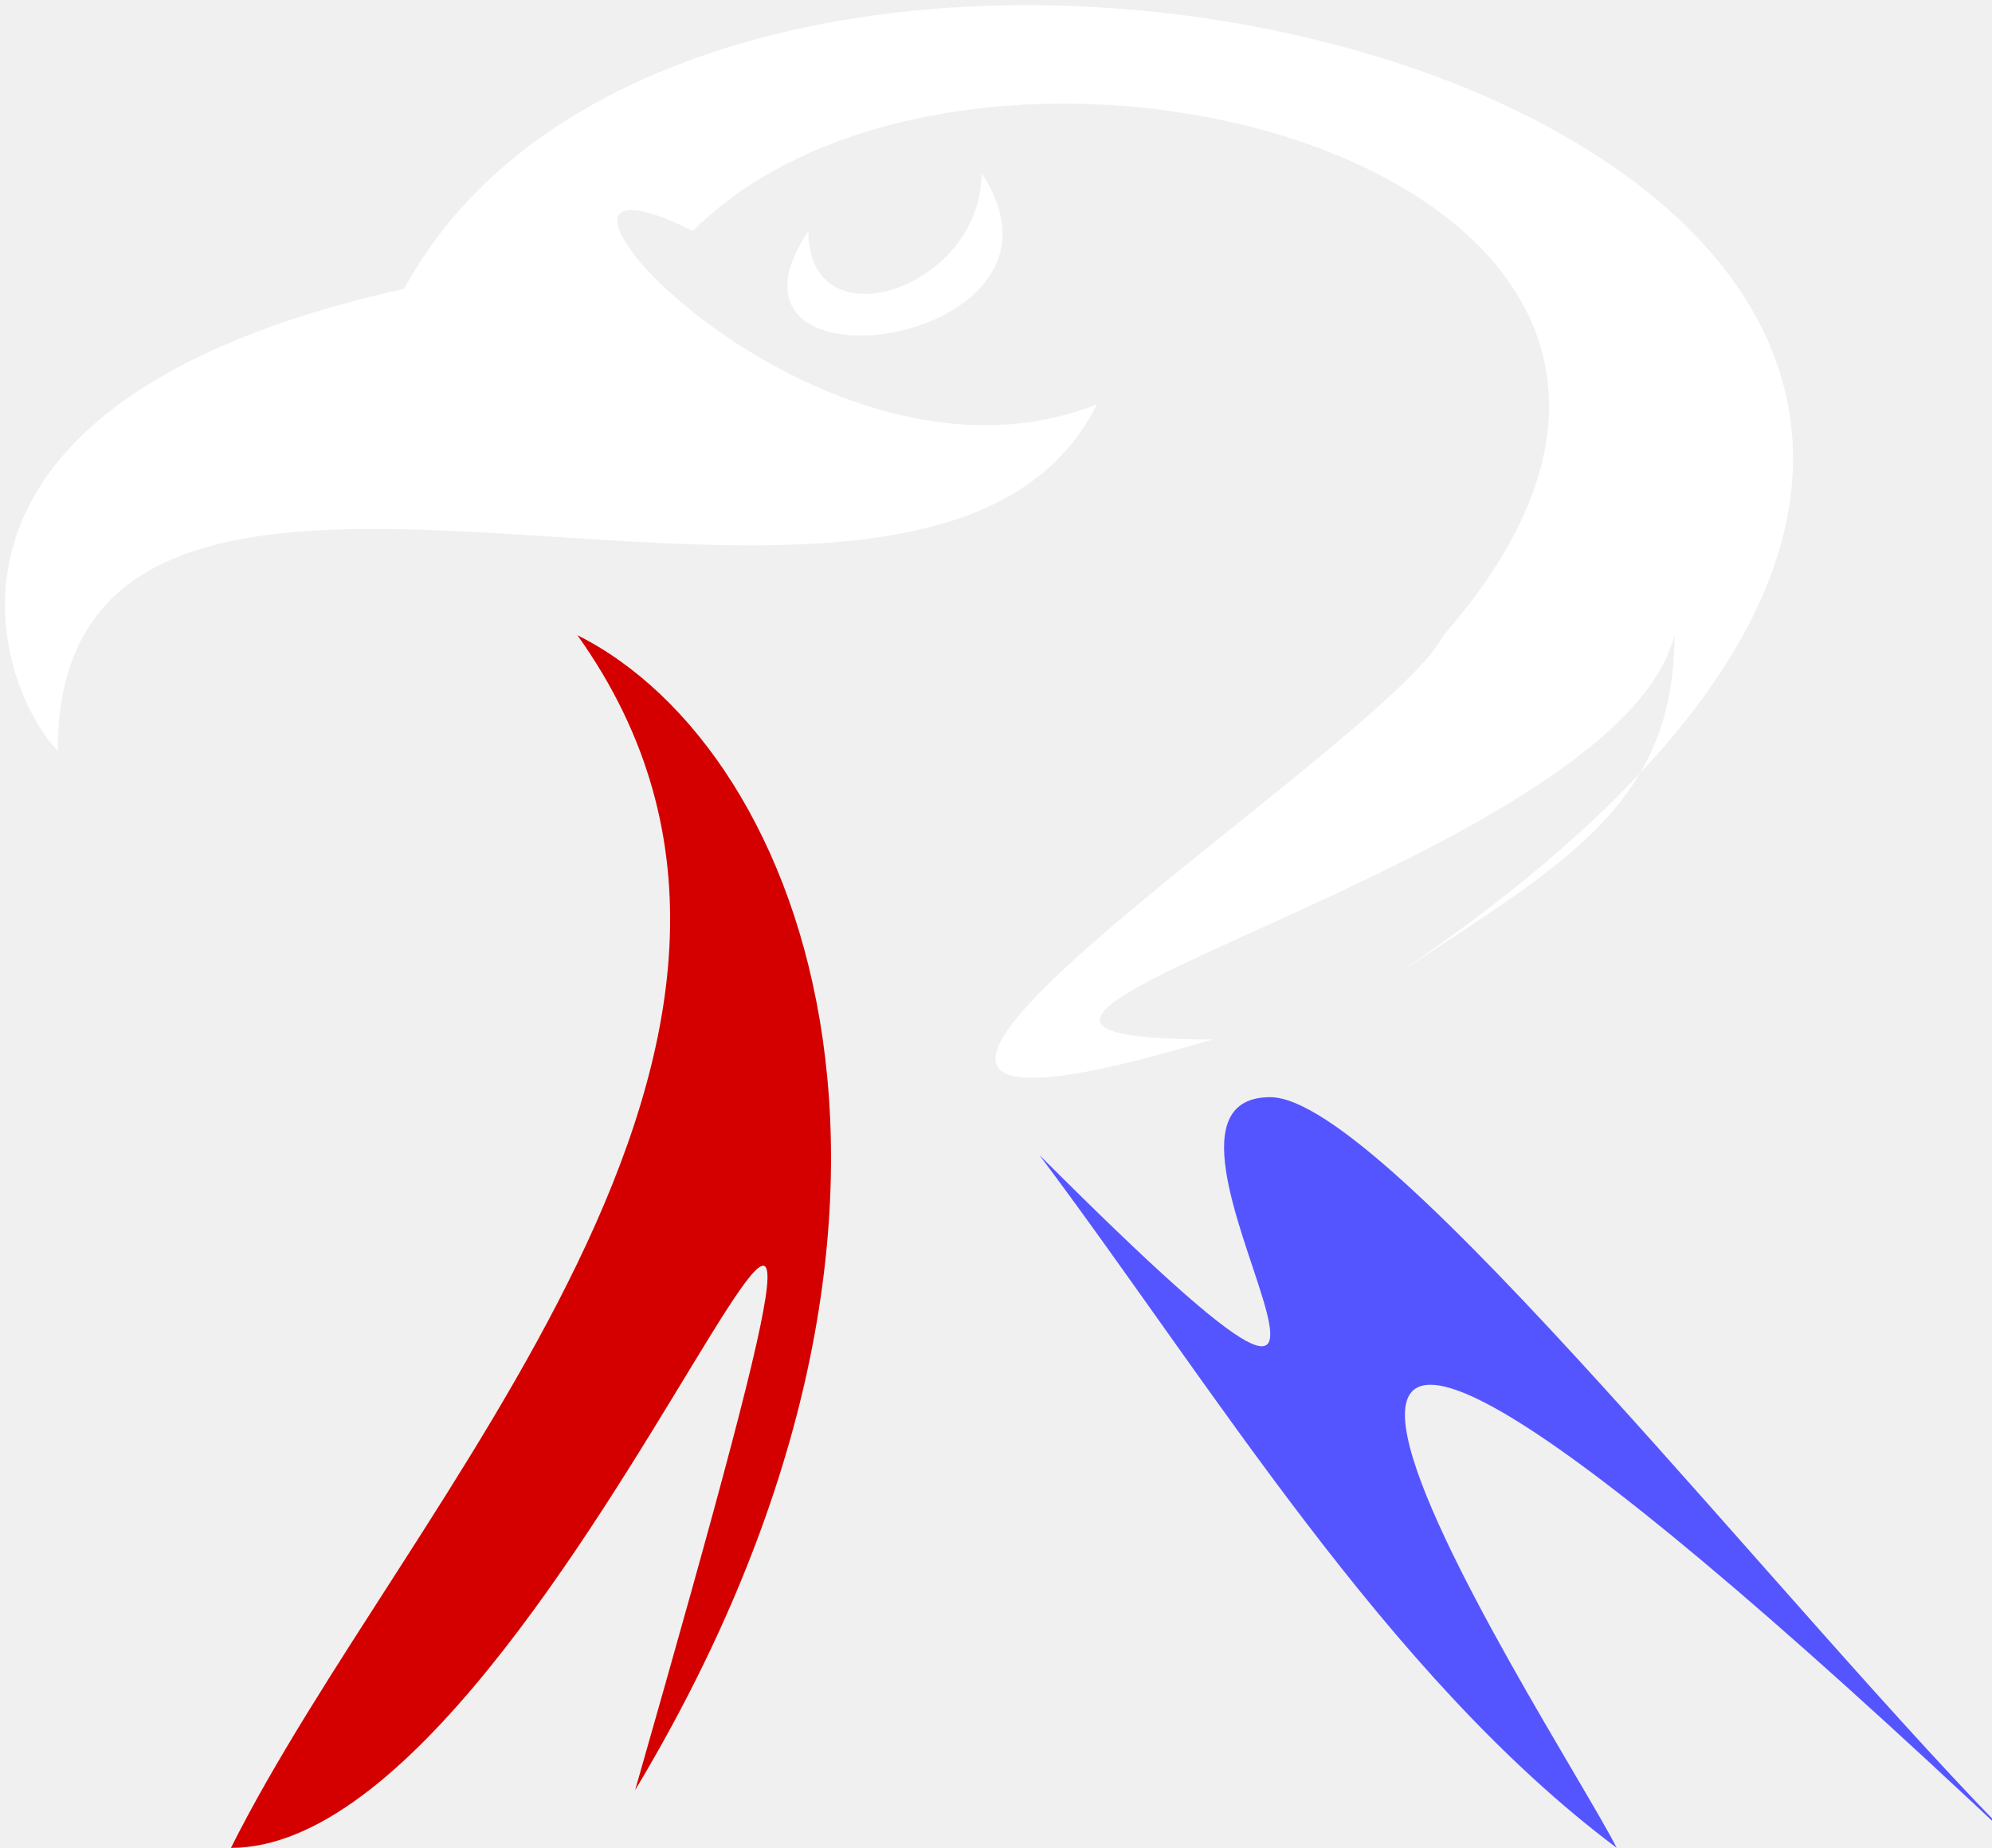
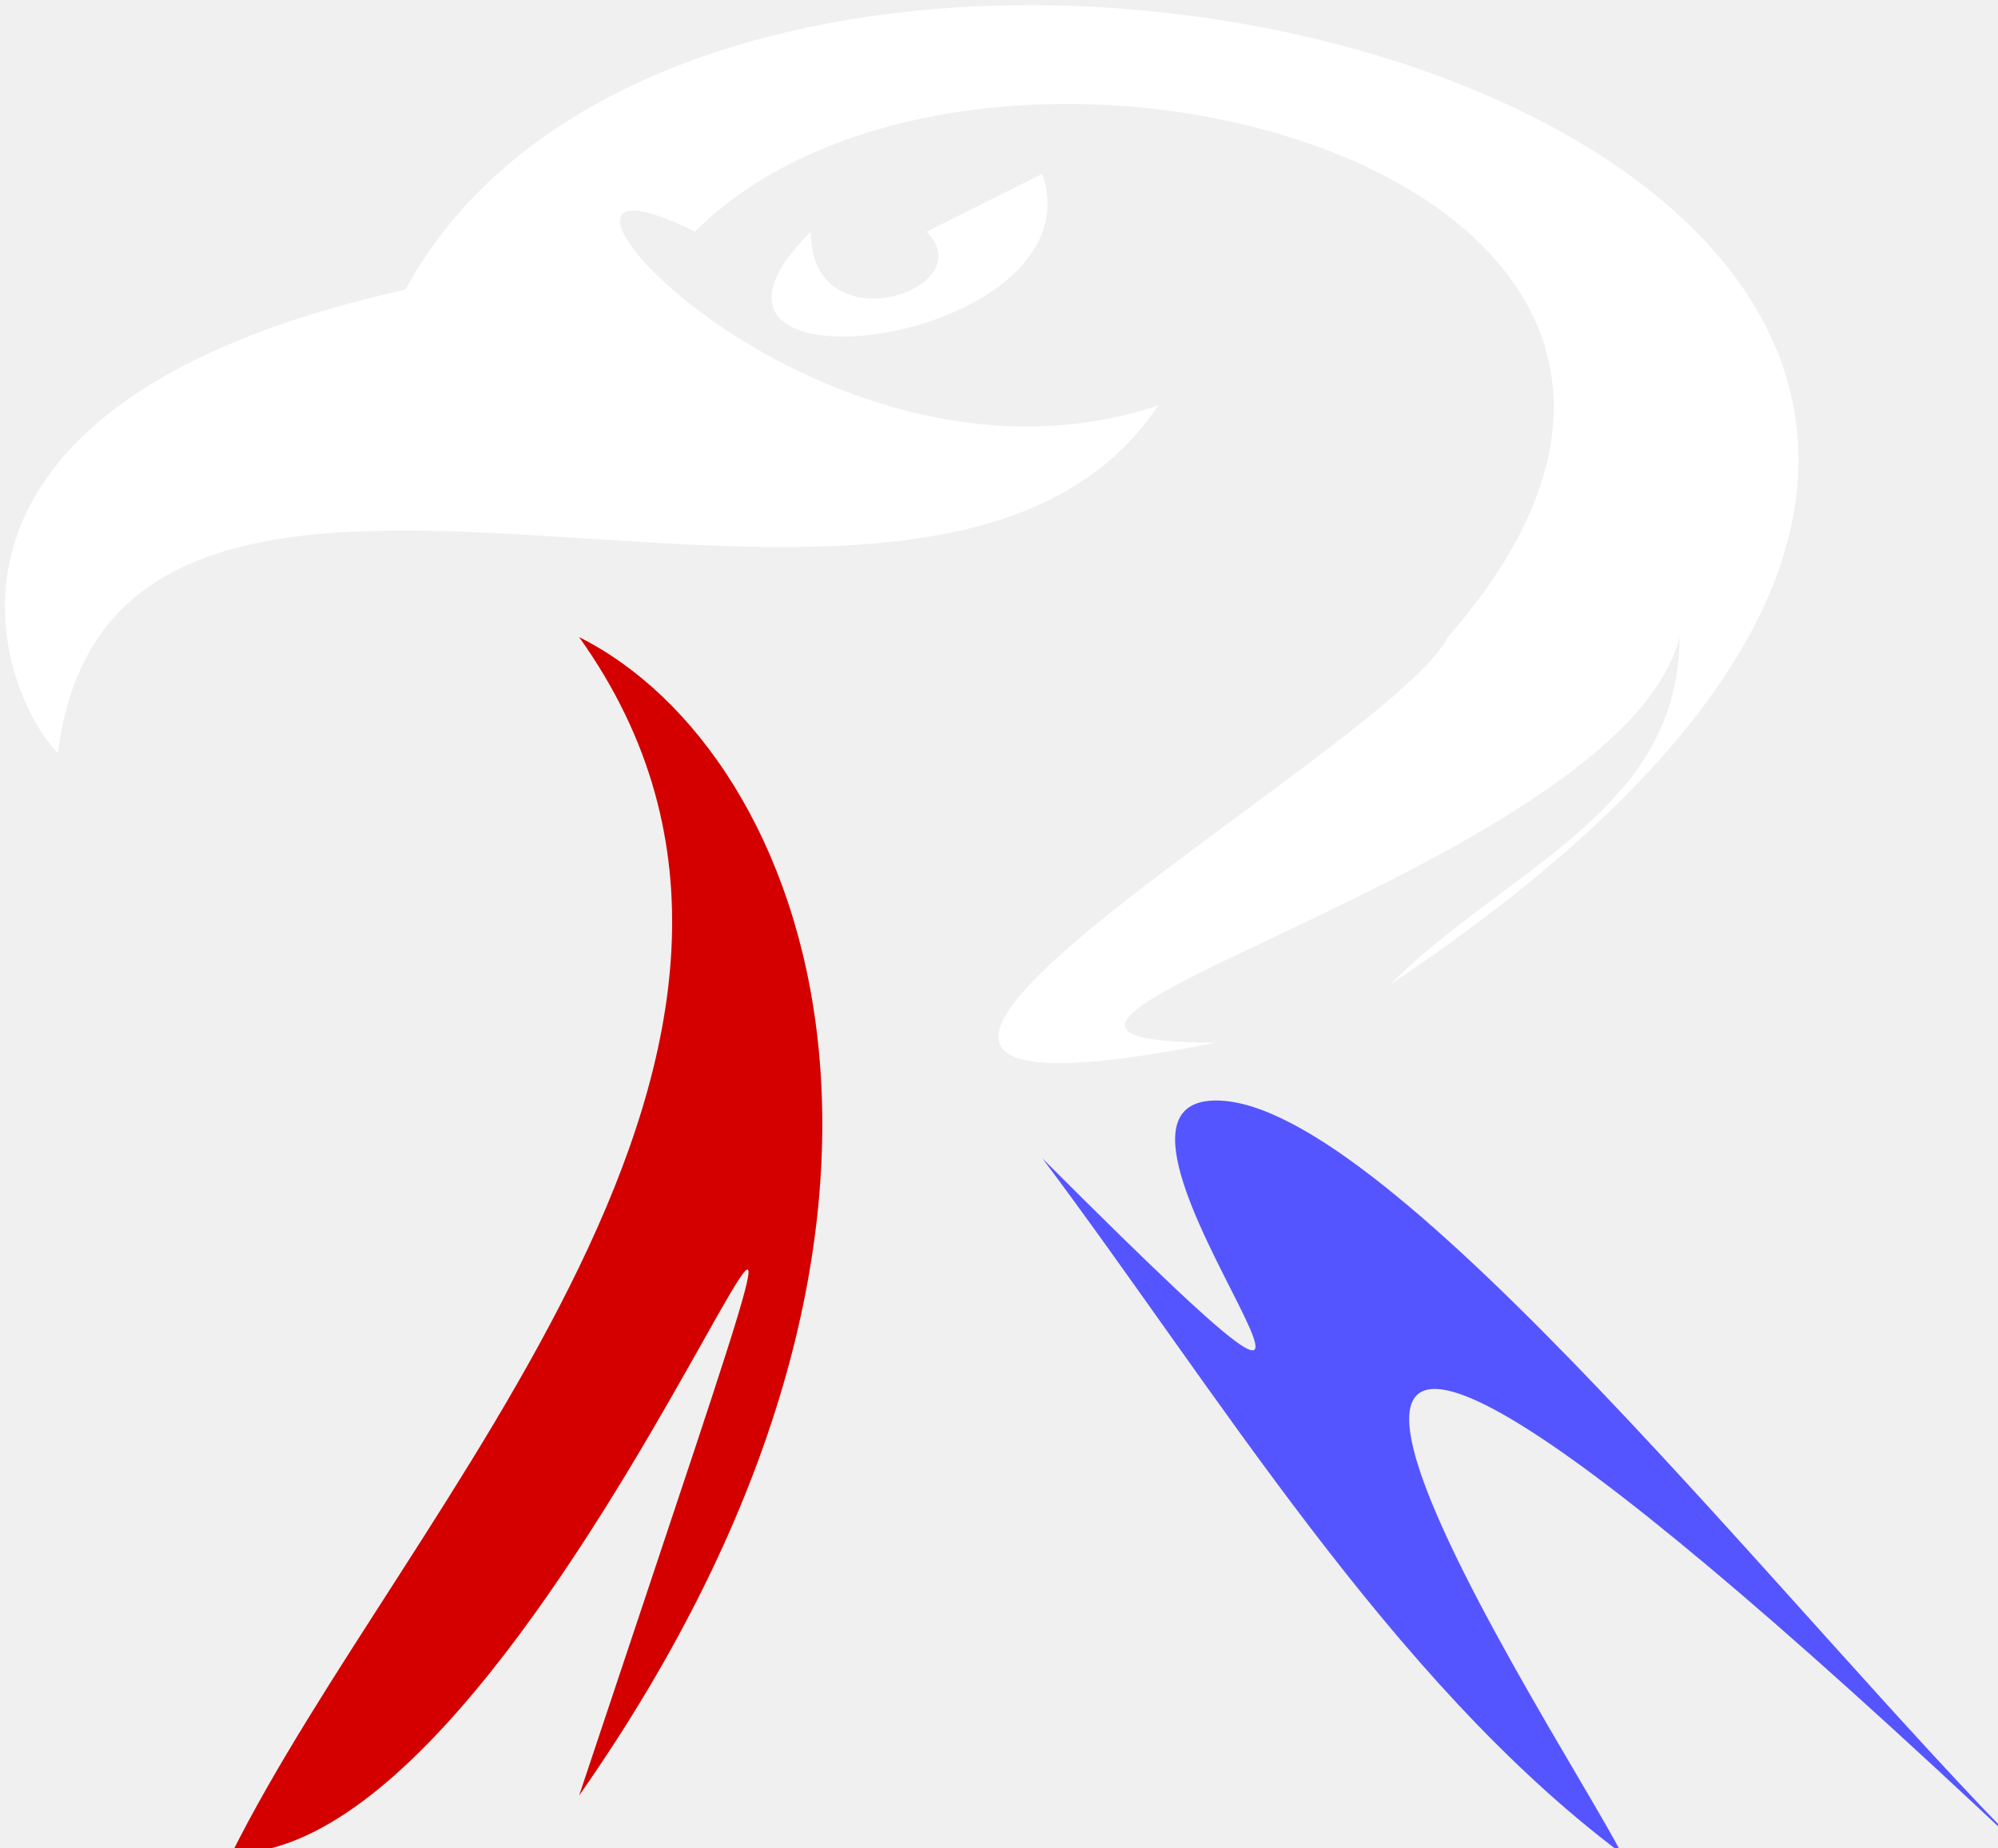
- <svg xmlns="http://www.w3.org/2000/svg" width="34.5" height="32">
-   <path d="M22 19c-3 0 4 9-4 1 3 4 6 9 10 12-1-2-11-17 7 0-4-4-11-13-13-13Z" style="fill:#55f;stroke-width:.025" />
-   <path d="M10 11c5 7-3 15-6 21 6 0 13-22 7-1 6-10 3-18-1-20Z" style="fill:#d40000;stroke-width:.025" />
-   <path d="M17 3c0 2-3 3-3 1-2 3 5 2 3-1z" style="fill:#fff;stroke-width:.025" />
-   <path d="M7 5c-9 2-7 7-6 8 0-8 15 0 18-6-5 2-11-5-7-3 5-5 20-1 13 7-1 2-14 10-4 7-7 0 7-3 8-7 0 3-2 4-5 6C45 3 13-6 7 5Z" style="fill:#fff;stroke-width:.025" />
+ <svg xmlns="http://www.w3.org/2000/svg" width="34.5" height="31.9">
+   <path fill="#55f" d="M21 19c-3 0 5 9-3 1 3 4 6 9 10 12-1-2-11-17 7 0-4-4-11-13-14-13Z" />
+   <path fill="#d40000" d="M10 11c5 7-3 15-6 21 6 0 13-22 6-1 7-10 4-18 0-20Z" />
+   <path fill="#fff" d="m18 3-2 1c1 1-2 2-2 0-3 3 5 2 4-1Z" />
+   <path fill="#fff" d="M7 5c-9 2-7 7-6 8 1-8 15 0 19-6-6 2-12-5-8-3 5-5 20-1 13 7-1 2-14 9-4 7-6 0 7-3 8-7 0 3-3 4-5 6C45 3 13-6 7 5Z" />
</svg>
